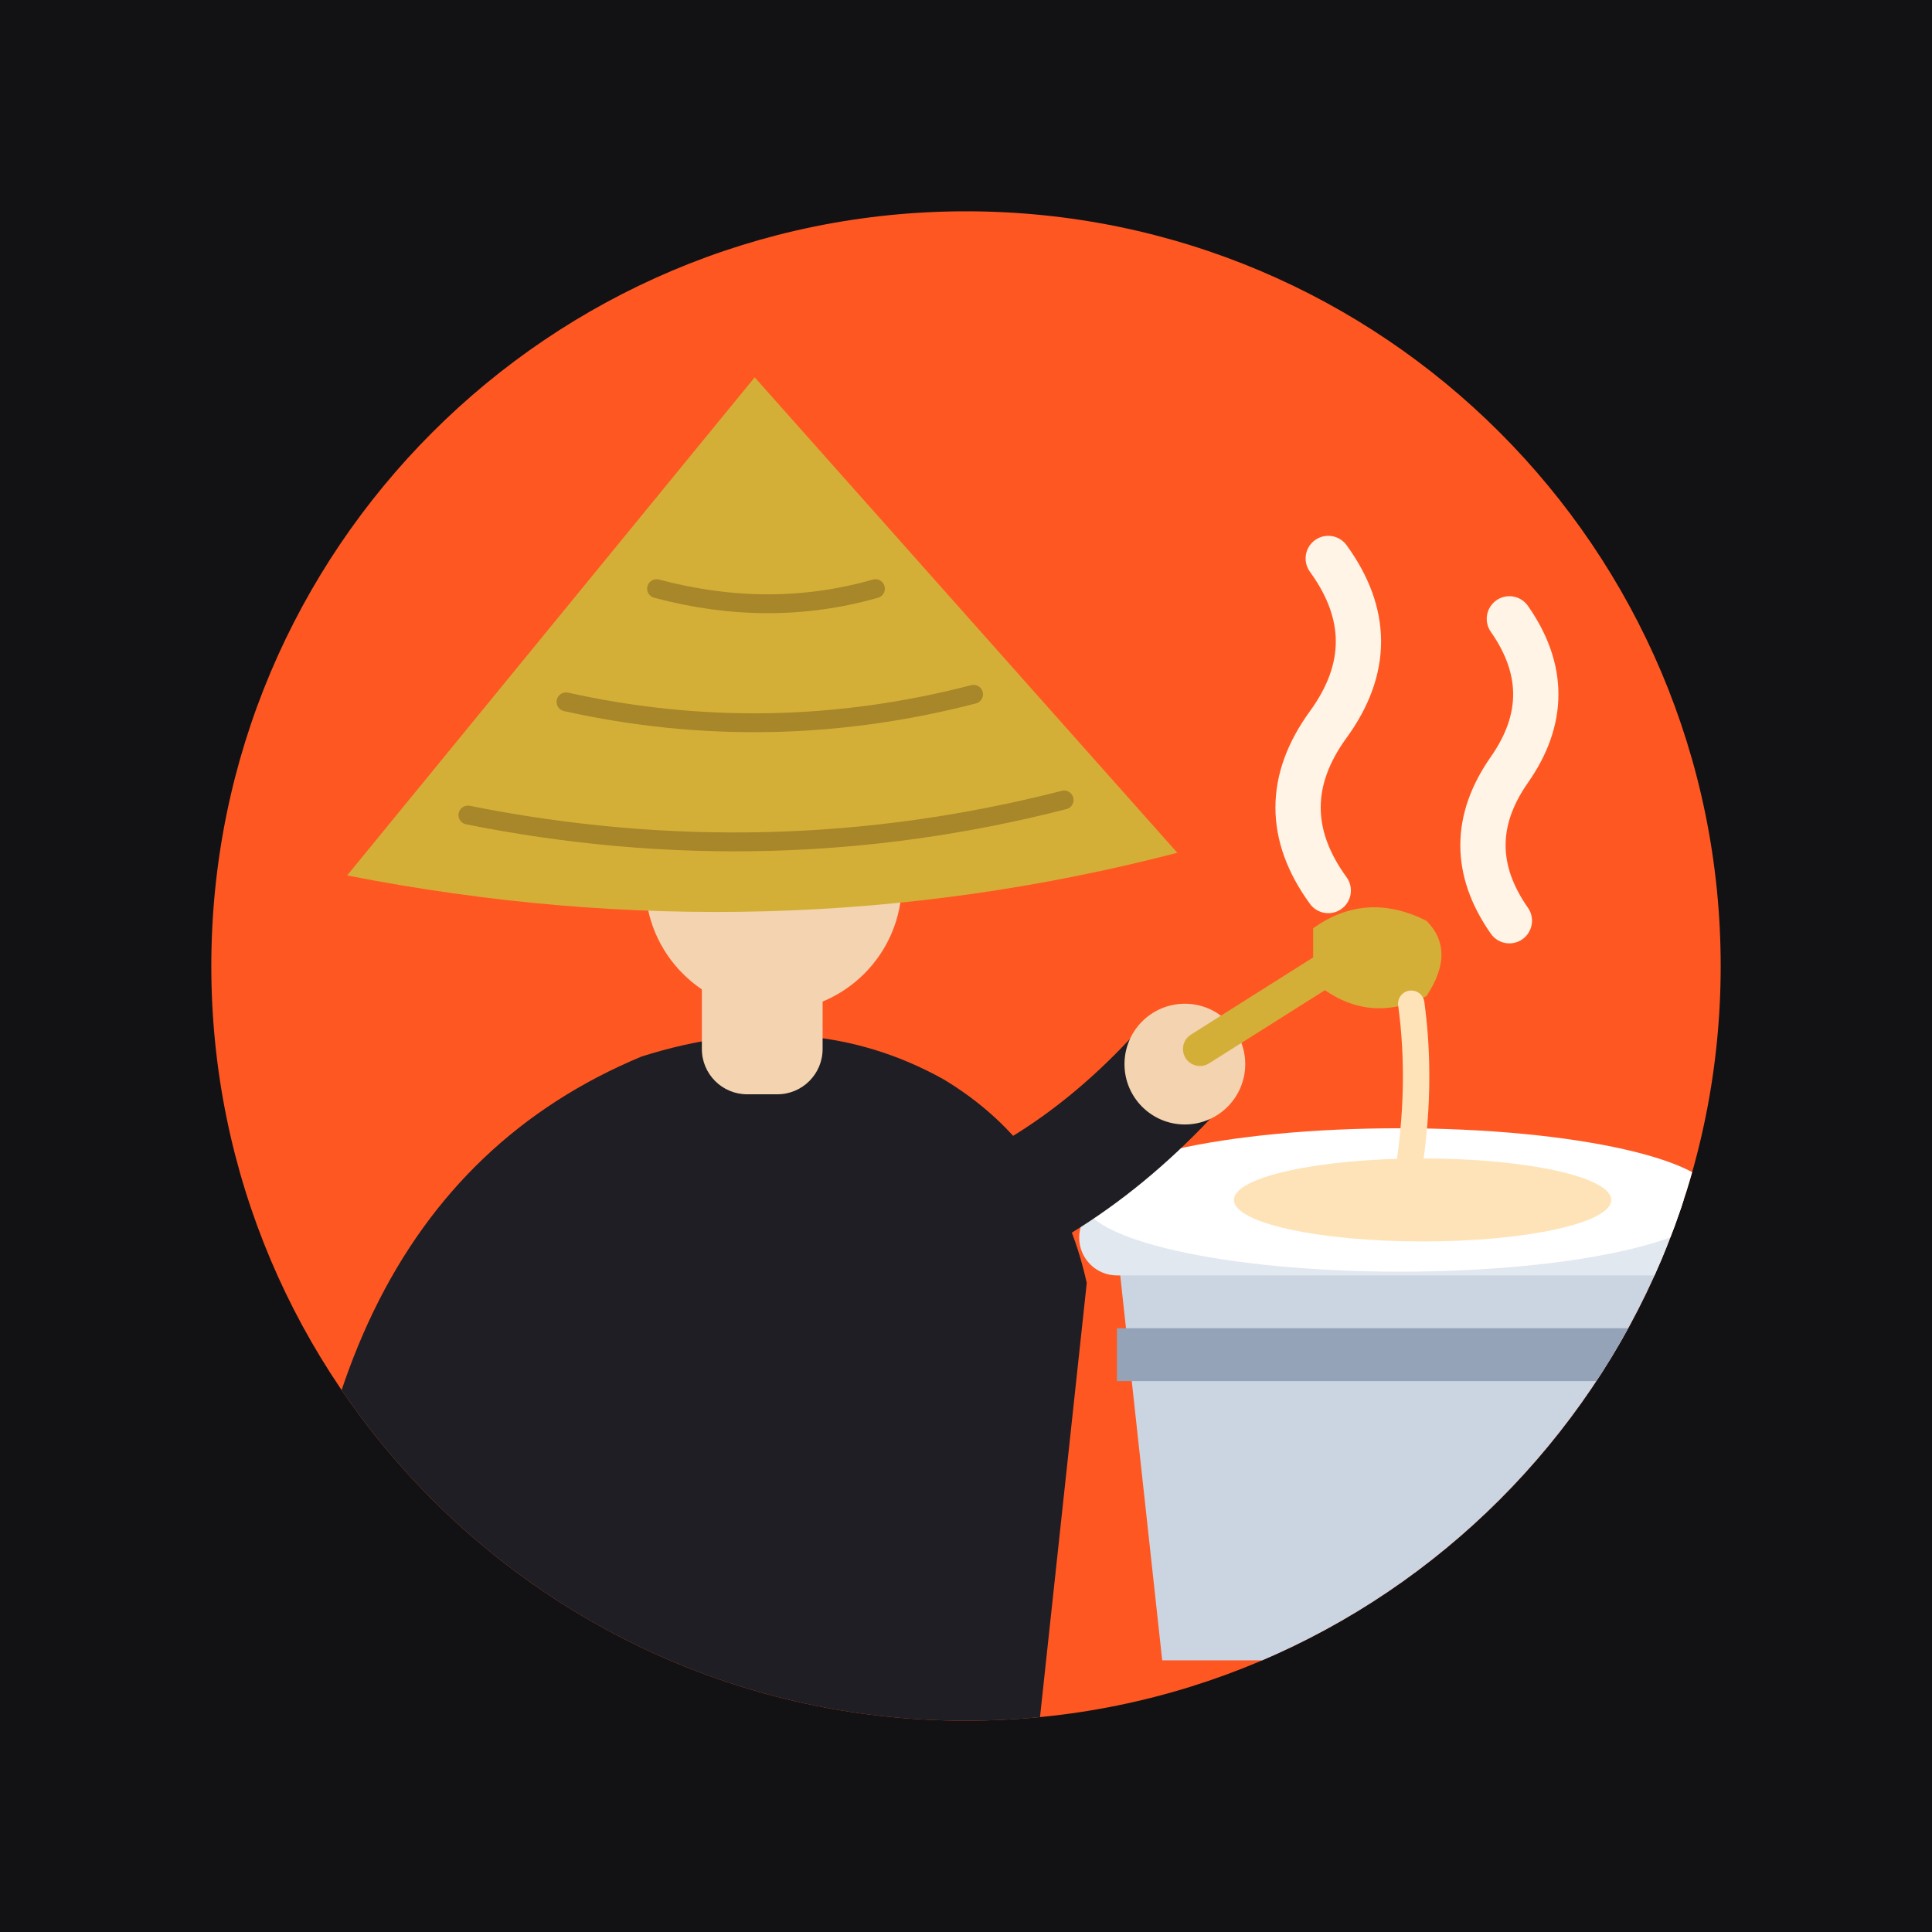
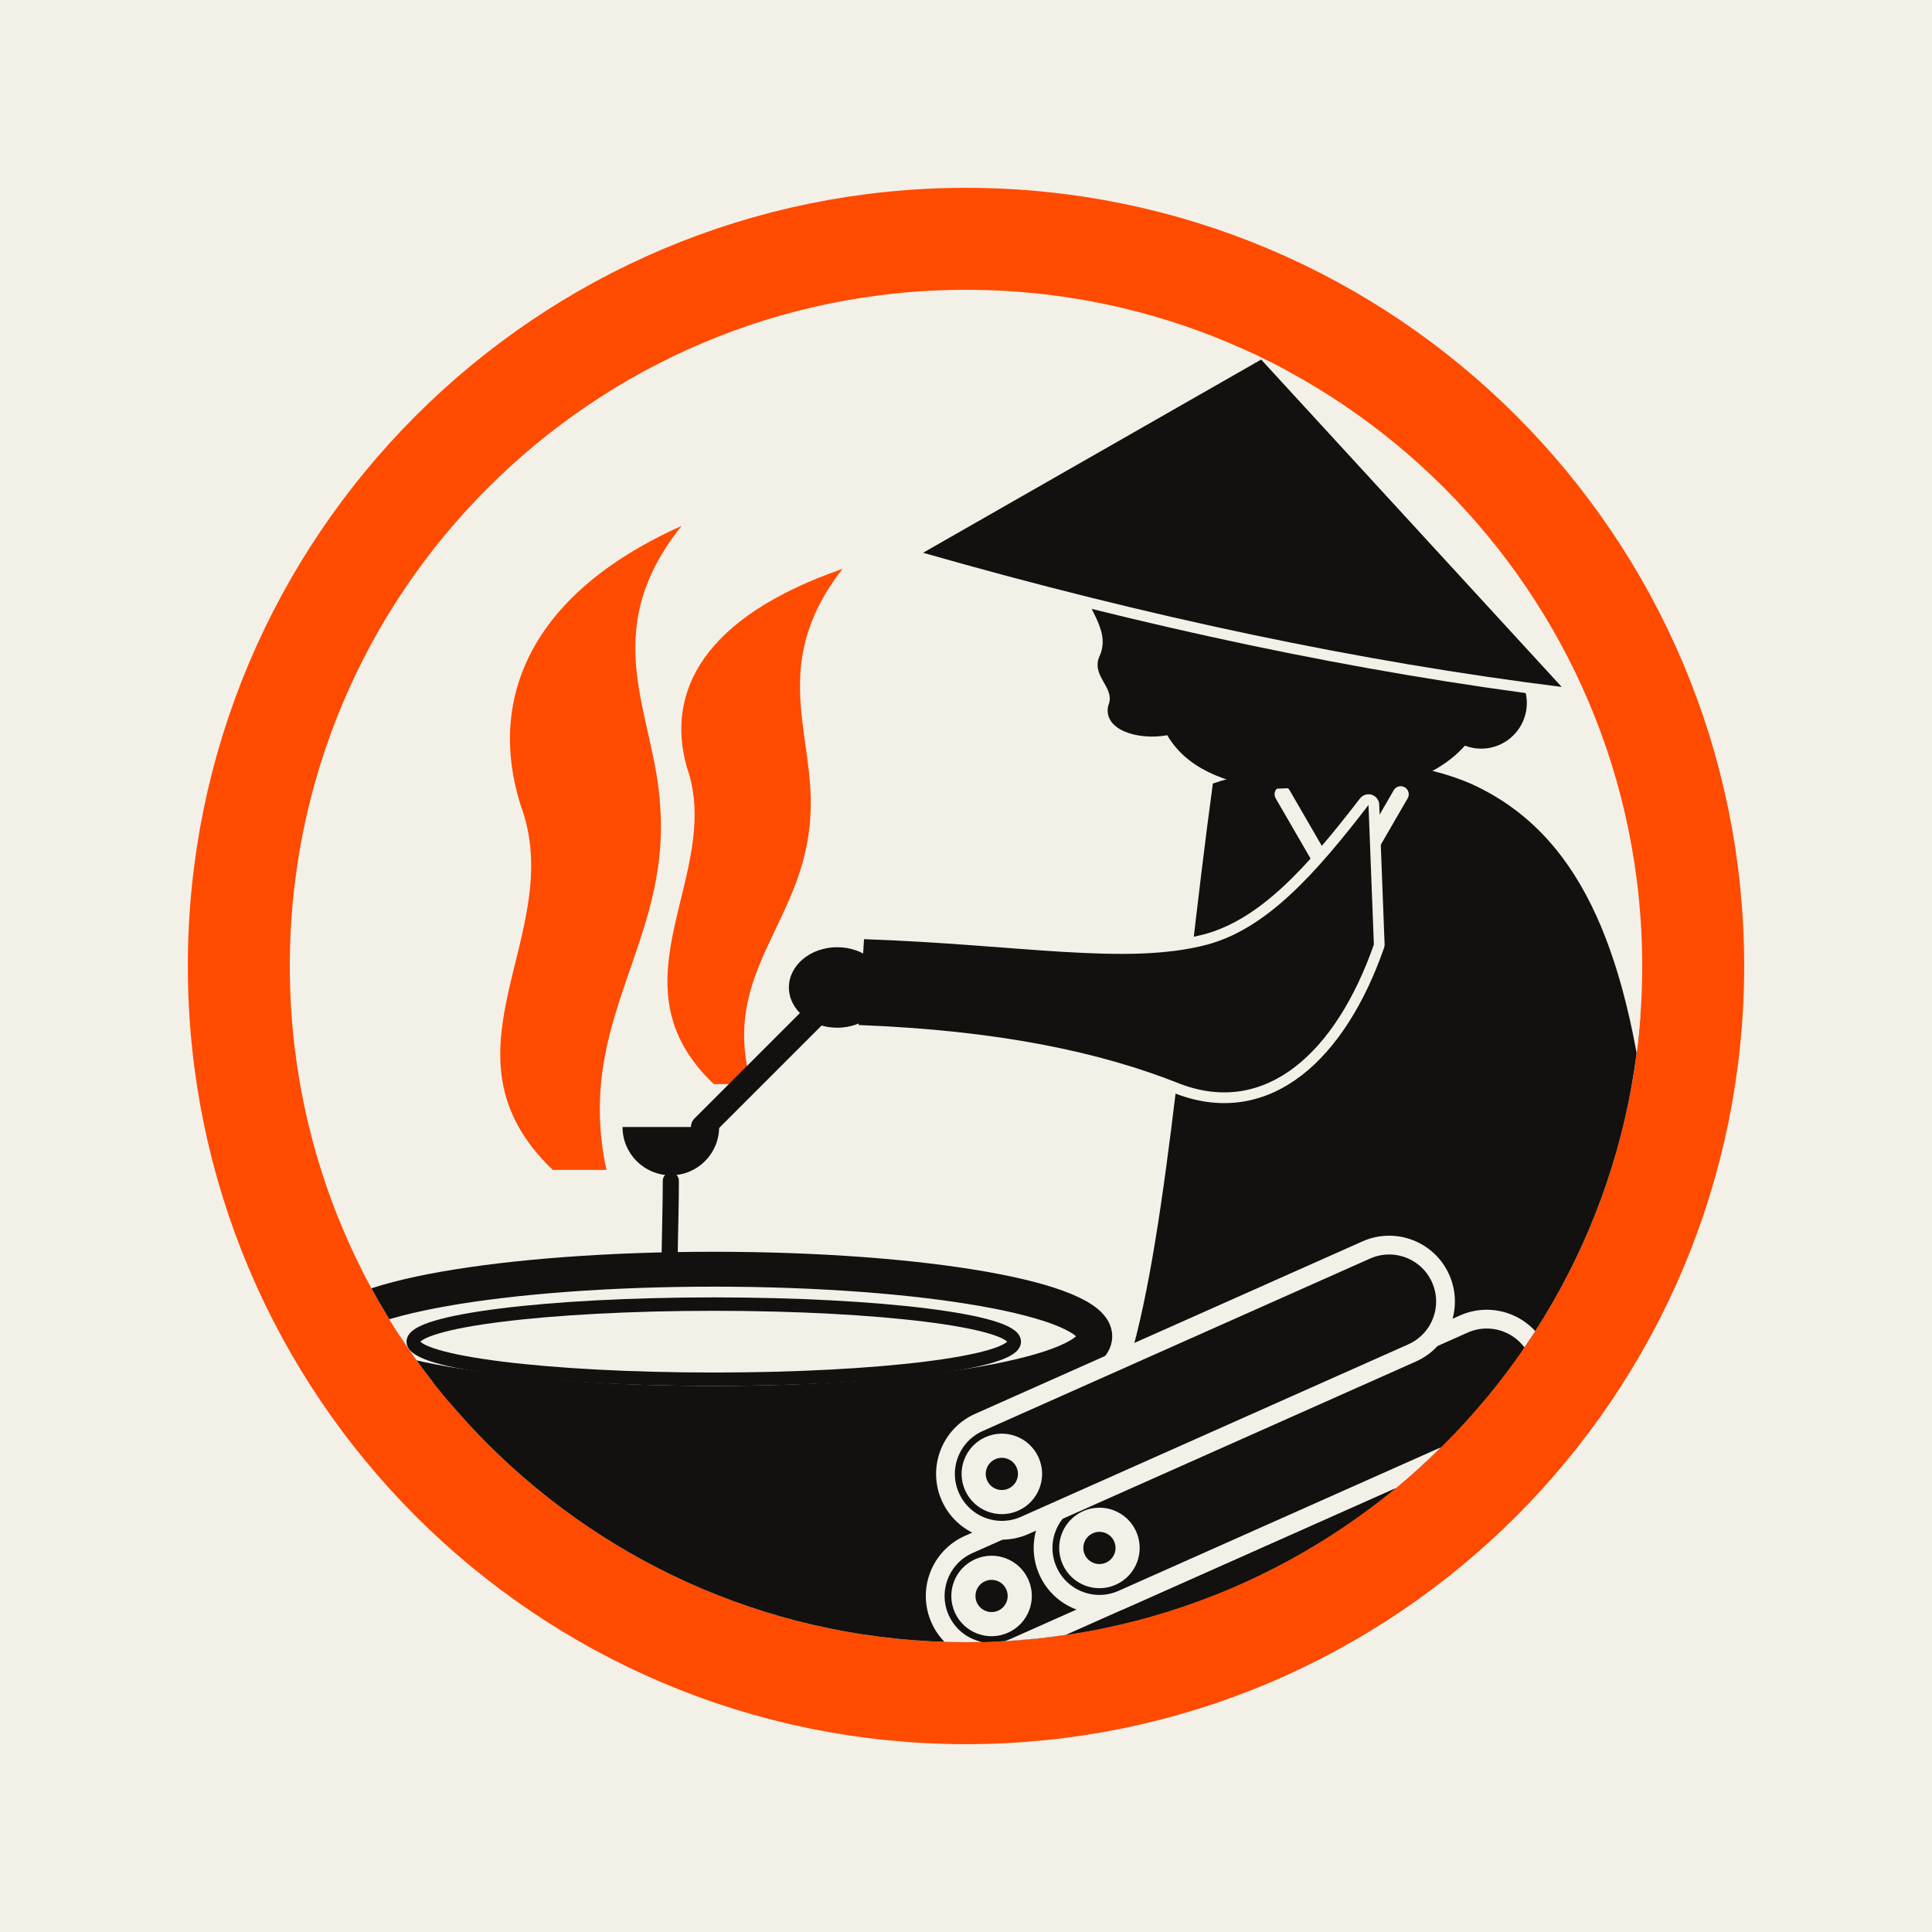
- <svg xmlns="http://www.w3.org/2000/svg" viewBox="0 0 512 512">
+ <svg xmlns="http://www.w3.org/2000/svg" viewBox="0 0 720 720">
  <defs>
-     <clipPath id="c">
-       <circle cx="256" cy="256" r="200" />
+     <clipPath id="in">
+       <circle cx="360" cy="360" r="252" />
    </clipPath>
  </defs>
-   <rect width="512" height="512" fill="#121214" />
-   <circle cx="256" cy="256" r="200" fill="#FF5722" />
-   <g clip-path="url(#c)">
-     <g fill="none" stroke="#FFF4E6" stroke-width="12" stroke-linecap="round">
-       <path d="M352 236 q-16 -22 0 -44 q16 -22 0 -44" />
-       <path d="M400 244 q-14 -20 0 -40 q14 -20 0 -40" />
+   <rect width="720" height="720" fill="#F3F0E8" />
+   <circle cx="360" cy="360" r="271" fill="#F3F0E8" stroke="#FF4B00" stroke-width="38" />
+   <g clip-path="url(#in)" stroke-linejoin="round" stroke-linecap="round">
+     <g fill="#FF4B00">
+       <path d="M206 436 C160 392 212 348 194 300 C182 262 196 222 254 196 C222 236 244 266 246 300 C250 352 214 380 226 436 Z" />
+       <path d="M266 404 C226 366 270 326 256 286 C248 258 262 230 314 212 C286 248 304 274 302 304 C300 344 268 362 280 404 Z" />
    </g>
-     <path d="M296 330 h150 l-12 110 h-126 z" fill="#CBD5E1" />
-     <rect x="296" y="352" width="150" height="14" fill="#94A3B8" />
-     <rect x="286" y="318" width="170" height="20" rx="10" fill="#E2E8F0" />
-     <ellipse cx="371" cy="318" rx="84" ry="19" fill="#FFFFFF" />
-     <ellipse cx="377" cy="318" rx="50" ry="11" fill="#FFE3B8" />
-     <path d="M78 470 q-4 -150 92 -190 q44 -14 80 6 q30 18 38 54 l-14 130 z" fill="#1E1E24" />
-     <path d="M238 330 q40 -10 72 -44" fill="none" stroke="#1E1E24" stroke-width="30" stroke-linecap="round" />
-     <circle cx="314" cy="282" r="16" fill="#F3D3B0" />
-     <path d="M318 278 L356 254" stroke="#D4AF37" stroke-width="9" stroke-linecap="round" />
-     <path d="M348 246 q14 -10 30 -2 q8 8 0 20 q-16 8 -30 -4 z" fill="#D4AF37" />
-     <path d="M374 266 q3 22 -1 46" fill="none" stroke="#FFE3B8" stroke-width="7" stroke-linecap="round" />
-     <rect x="186" y="250" width="32" height="40" rx="12" fill="#F3D3B0" />
-     <circle cx="205" cy="234" r="34" fill="#F3D3B0" />
-     <path d="M92 232 L200 100 L312 226 Q204 254 92 232 Z" fill="#D4AF37" />
-     <g stroke="#A8862A" stroke-width="5" fill="none" stroke-linecap="round">
-       <path d="M124 216 Q204 232 282 212" />
-       <path d="M150 186 Q204 198 258 184" />
-       <path d="M174 156 Q204 164 232 156" />
+     <path d="M452 292 C482 282 520 280 548 292 C588 310 606 352 614 420 L624 720 L372 720 C380 640 398 560 418 516 C434 472 440 380 452 292 Z" fill="#12110F" stroke="#F3F0E8" stroke-width="8" paint-order="stroke" />
+     <path d="M478 296 L500 334 L522 296" fill="none" stroke="#F3F0E8" stroke-width="6" />
+     <path d="M402 214 C404 226 414 234 410 244 C406 252 416 256 413 263 C411 272 424 276 435 274 C442 286 456 292 474 294 L522 292 C544 286 560 268 552 246 L544 232 Z" fill="#12110F" />
+     <circle cx="552" cy="262" r="17" fill="#12110F" />
+     <path d="M510 300 C490 326 472 346 450 352 C420 360 380 352 322 350 L320 382 C372 384 410 392 440 404 C472 416 498 392 512 352 Z" fill="#12110F" stroke="#F3F0E8" stroke-width="8" paint-order="stroke" />
+     <ellipse cx="312" cy="368" rx="18" ry="15" fill="#12110F" />
+     <path d="M304 378 L262 420" stroke="#12110F" stroke-width="9" />
+     <path d="M232 420 A18 18 0 0 0 268 420 Z" fill="#12110F" />
+     <path d="M250 440 C250 456 249 472 250 488" fill="none" stroke="#12110F" stroke-width="6" />
+     <path d="M124 498 Q136 660 266 660 Q396 660 408 498 Z" fill="#12110F" />
+     <ellipse cx="266" cy="498" rx="142" ry="25" fill="#F3F0E8" stroke="#12110F" stroke-width="13" />
+     <ellipse cx="266" cy="500" rx="112" ry="14" fill="none" stroke="#12110F" stroke-width="5" />
+     <g transform="translate(436 540) rotate(-24)">
+       <rect x="-118" y="44" width="236" height="18" rx="9" fill="#12110F" stroke="#F3F0E8" stroke-width="7" paint-order="stroke" />
+       <g fill="#12110F" stroke="#F3F0E8" stroke-width="7">
+         <rect x="-104" y="2" width="200" height="42" rx="21" />
+         <rect x="-60" y="2" width="200" height="42" rx="21" />
+         <rect x="-82" y="-38" width="200" height="42" rx="21" />
+       </g>
+       <g fill="#F3F0E8">
+         <circle cx="-83" cy="23" r="15" />
+         <circle cx="-39" cy="23" r="15" />
+         <circle cx="-61" cy="-17" r="15" />
+       </g>
+       <g fill="#12110F">
+         <circle cx="-83" cy="23" r="6" />
+         <circle cx="-39" cy="23" r="6" />
+         <circle cx="-61" cy="-17" r="6" />
+       </g>
    </g>
+     <path d="M344 206 L470 134 L582 256 Q470 242 344 206 Z" fill="#12110F" stroke="#F3F0E8" stroke-width="8" paint-order="stroke" />
  </g>
</svg>
